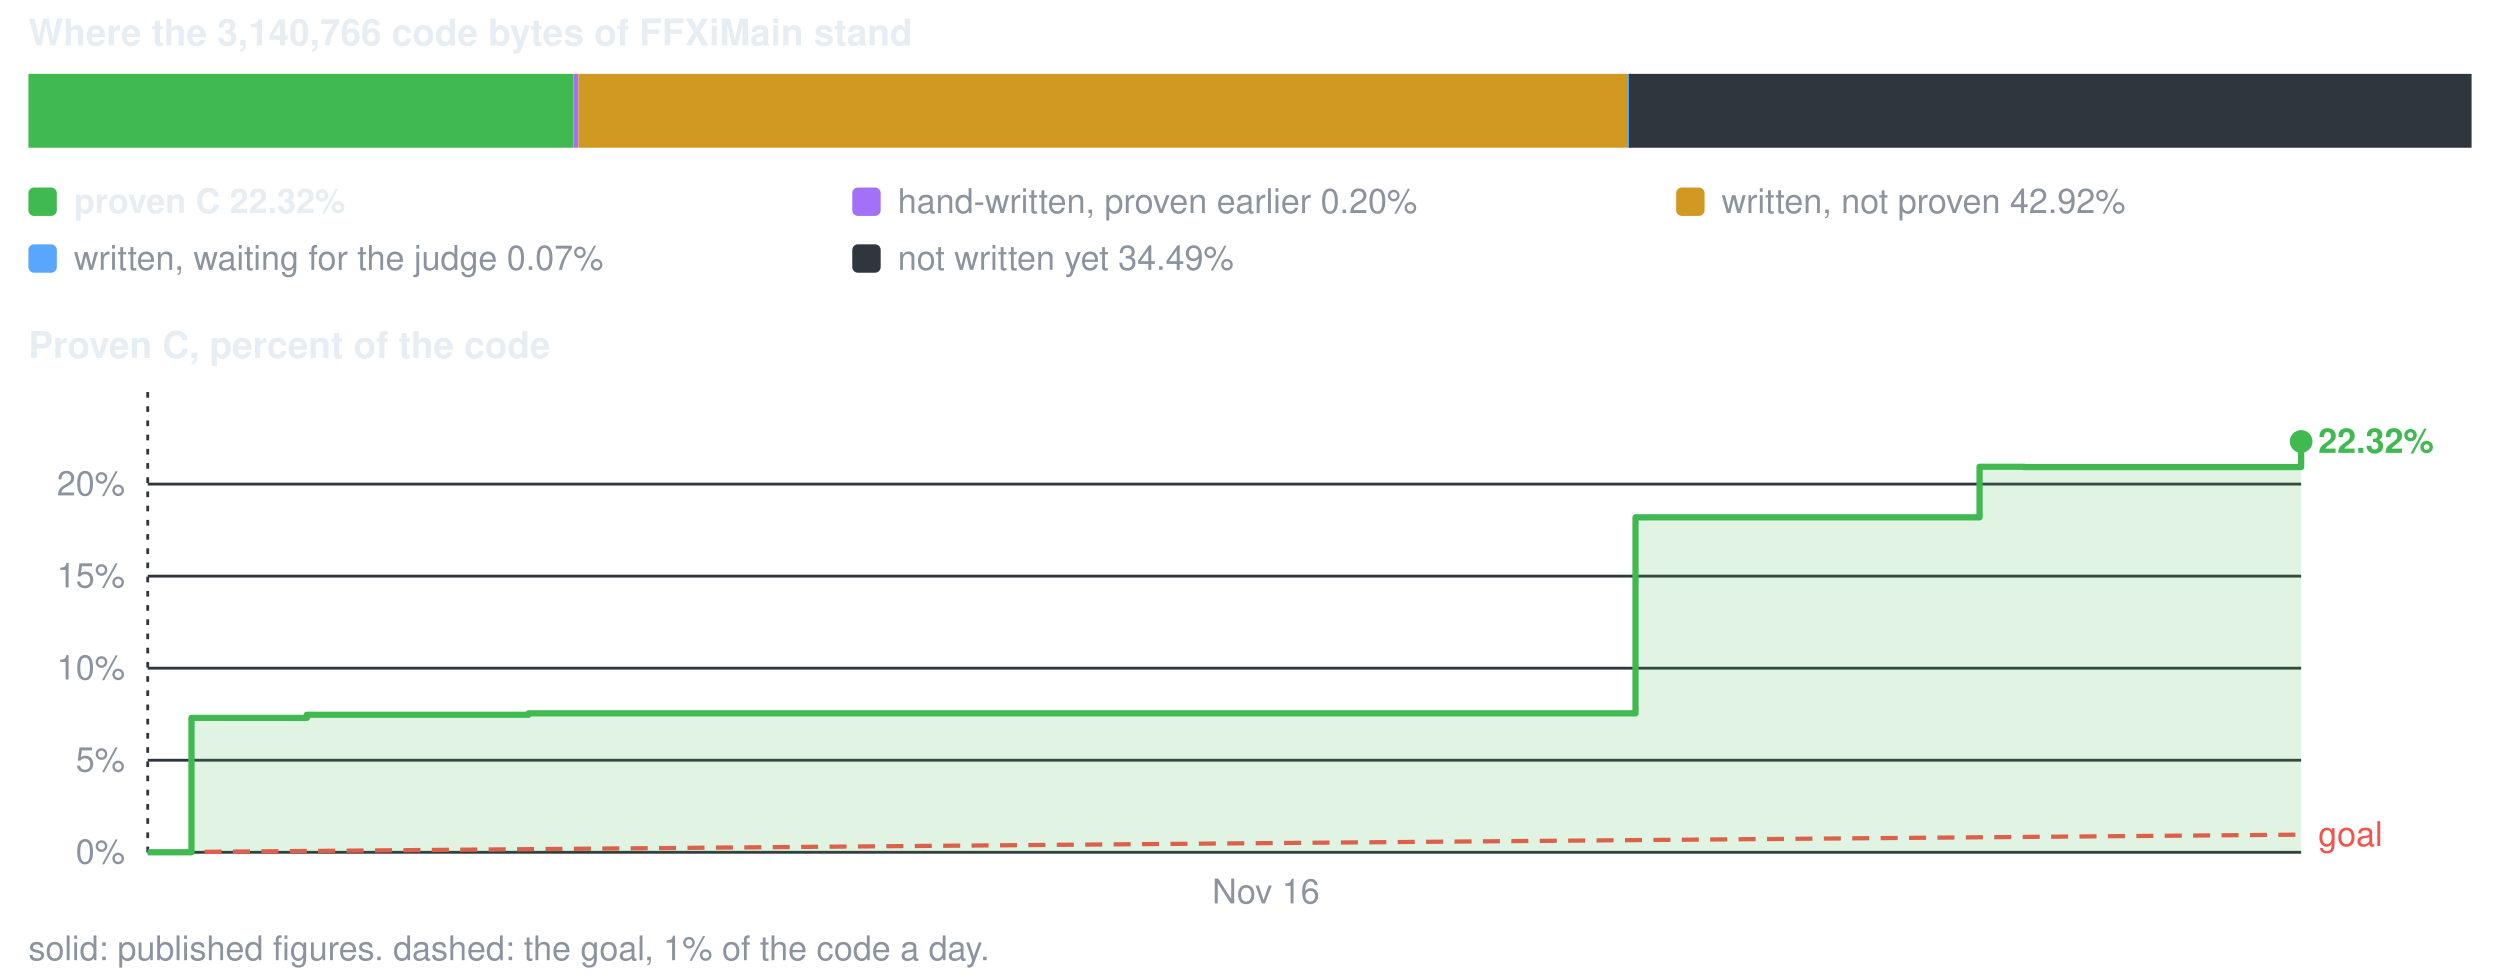
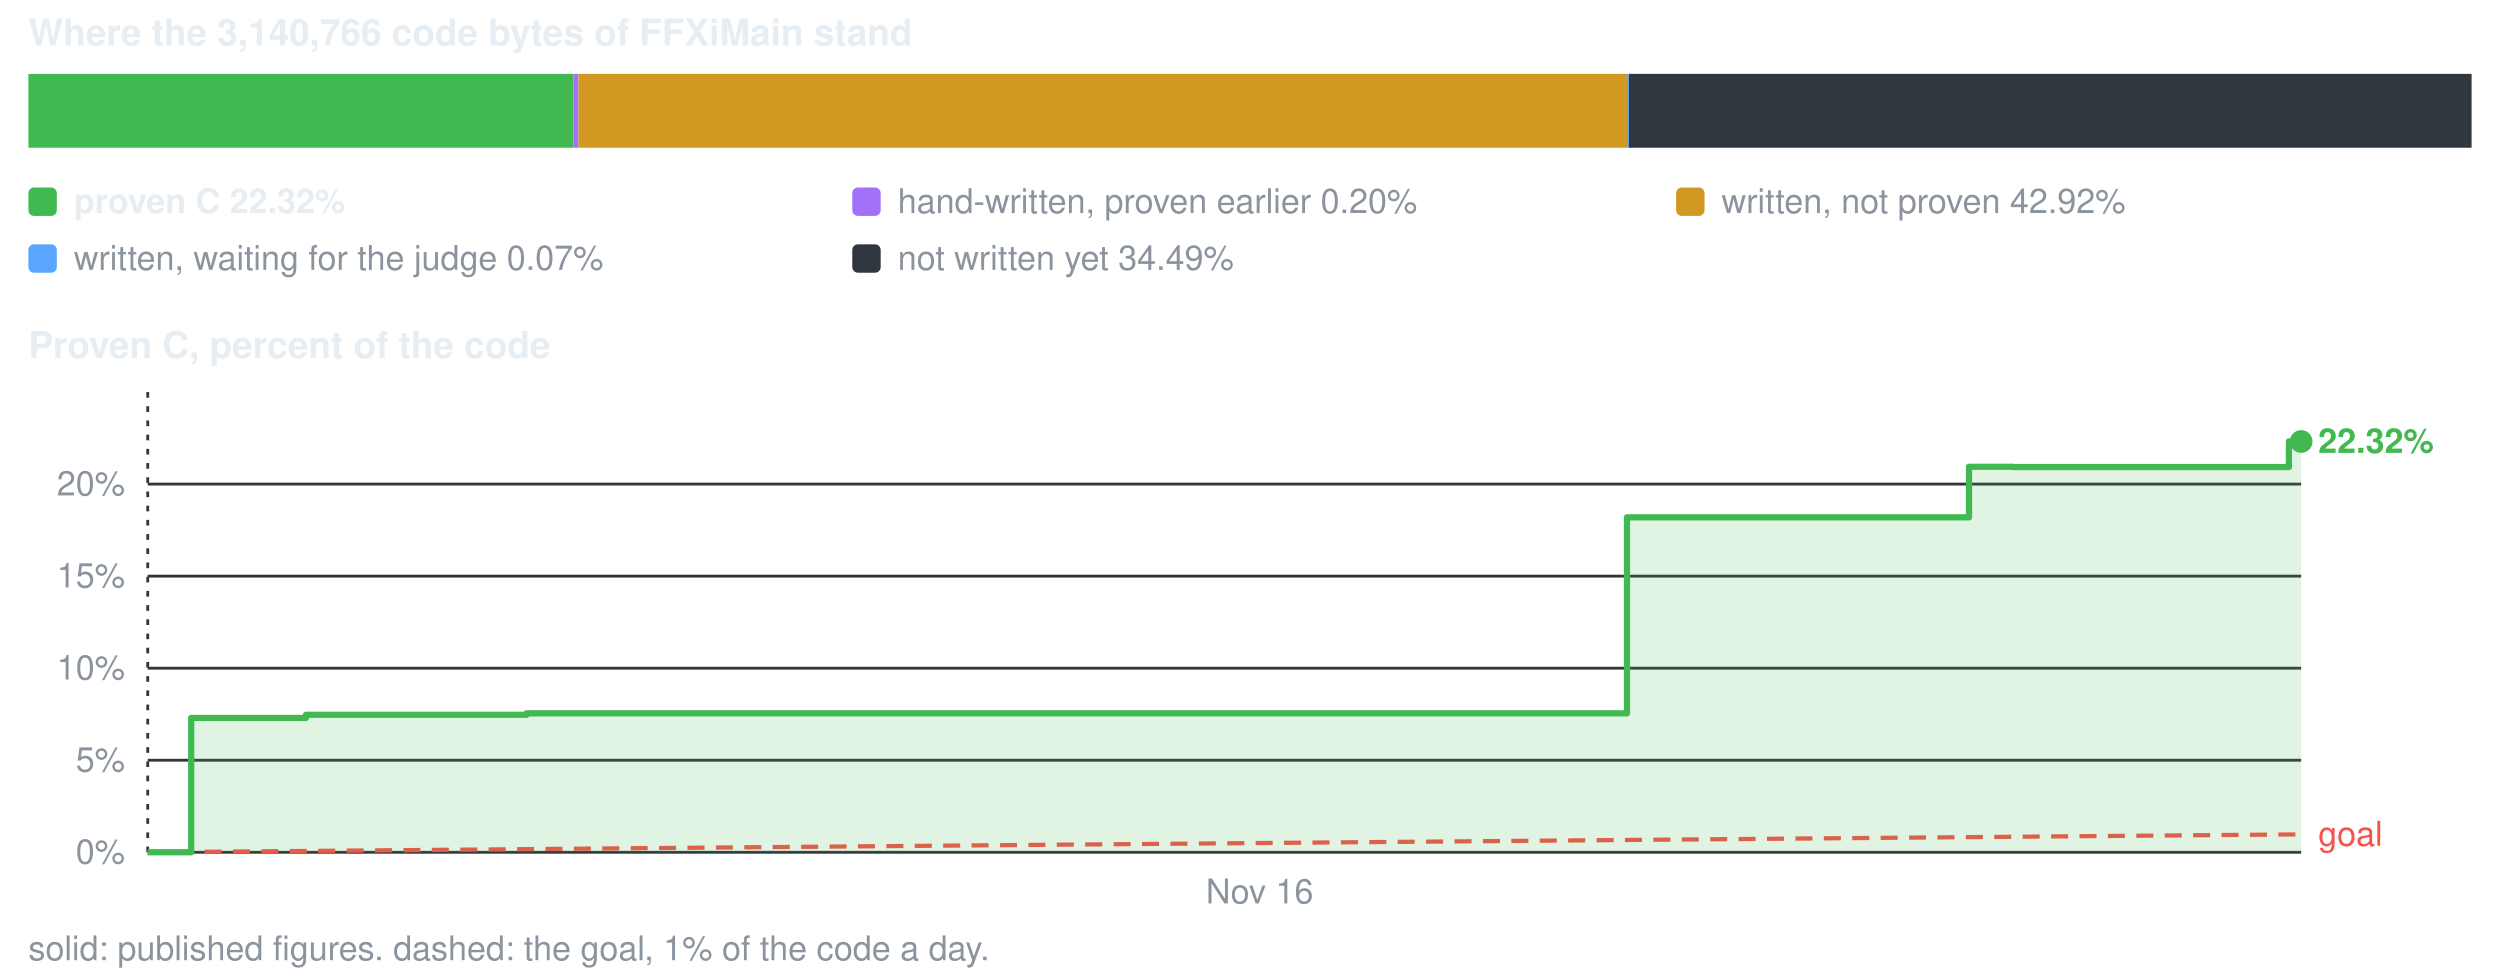
<svg xmlns="http://www.w3.org/2000/svg" viewBox="0 0 880 344" width="880" height="344" role="img" aria-label="conversion progress">
  <style>text{font-family:-apple-system,BlinkMacSystemFont,'Segoe UI',Helvetica,Arial,sans-serif;font-size:12px;fill:#8b949e}.s{fill:#e6edf3;font-weight:600}.b{font-size:13px}</style>
  <text x="10" y="16" class="s b">Where the 3,140,766 code bytes of FFXiMain stand</text>
  <rect x="10.0" y="26" width="191.9" height="26" fill="#3fb950" />
  <rect x="201.9" y="26" width="1.7" height="26" fill="#a371f7" />
  <rect x="203.6" y="26" width="369.1" height="26" fill="#d29922" />
  <rect x="572.7" y="26" width="1.5" height="26" fill="#58a6ff" />
  <rect x="573.4" y="26" width="296.6" height="26" fill="#30363d" />
  <rect x="10" y="66" width="10" height="10" rx="2" fill="#3fb950" />
  <text x="26" y="75" class="s">proven C 22.32%</text>
  <rect x="300" y="66" width="10" height="10" rx="2" fill="#a371f7" />
  <text x="316" y="75">hand-written, proven earlier 0.20%</text>
  <rect x="590" y="66" width="10" height="10" rx="2" fill="#d29922" />
  <text x="606" y="75">written, not proven 42.92%</text>
  <rect x="10" y="86" width="10" height="10" rx="2" fill="#58a6ff" />
  <text x="26" y="95">written, waiting for the judge 0.07%</text>
  <rect x="300" y="86" width="10" height="10" rx="2" fill="#30363d" />
  <text x="316" y="95">not written yet 34.49%</text>
  <text x="10" y="126" class="s b">Proven C, percent of the code</text>
  <line x1="52" y1="300.0" x2="810" y2="300.0" stroke="#30363d" stroke-width="1" />
  <text x="44" y="304.0" text-anchor="end">0%</text>
  <line x1="52" y1="267.6" x2="810" y2="267.6" stroke="#30363d" stroke-width="1" />
  <text x="44" y="271.6" text-anchor="end">5%</text>
  <line x1="52" y1="235.2" x2="810" y2="235.2" stroke="#30363d" stroke-width="1" />
  <text x="44" y="239.2" text-anchor="end">10%</text>
  <line x1="52" y1="202.8" x2="810" y2="202.8" stroke="#30363d" stroke-width="1" />
  <text x="44" y="206.8" text-anchor="end">15%</text>
  <line x1="52" y1="170.4" x2="810" y2="170.4" stroke="#30363d" stroke-width="1" />
  <text x="44" y="174.4" text-anchor="end">20%</text>
  <line x1="52.0" y1="138" x2="52.0" y2="300" stroke="#30363d" stroke-width="1" stroke-dasharray="2 3" />
-   <text x="445.6" y="318" text-anchor="middle">Nov 16</text>
-   <line x1="52.0" y1="300.0" x2="810.0" y2="293.8" stroke="#f85149" stroke-width="1.5" stroke-dasharray="6 4" />
-   <text x="816.0" y="297.8" style="fill:#f85149">goal</text>
-   <path d="M52.0 300.0 H67.4 V252.7 H85.9 V252.7 H108.0 V251.6 H186.0 V251.1 H201.8 V251.1 H575.7 V182.1 H604.0 V182.1 H696.8 V164.3 H712.5 V164.4 H810.0 V155.4 V300.0 H52.0 Z" fill="#3fb950" fill-opacity="0.16" />
-   <path d="M52.0 300.0 H67.4 V252.7 H85.9 V252.7 H108.0 V251.6 H186.0 V251.1 H201.8 V251.1 H575.7 V182.1 H604.0 V182.1 H696.8 V164.3 H712.5 V164.4 H810.0 V155.4" fill="none" stroke="#3fb950" stroke-width="2.2" stroke-linejoin="round" />
+   <text x="443.4" y="318" text-anchor="middle">Nov 16</text>
+   <line x1="52.0" y1="300.0" x2="810.0" y2="293.7" stroke="#f85149" stroke-width="1.5" stroke-dasharray="6 4" />
+   <text x="816.0" y="297.7" style="fill:#f85149">goal</text>
+   <path d="M52.0 300.0 H67.3 V252.7 H85.7 V252.7 H107.7 V251.6 H185.3 V251.1 H200.9 V251.1 H572.7 V182.1 H600.8 V182.1 H693.1 V164.3 H708.6 V164.4 H805.7 V155.4 H810.0 V155.4 V300.0 H52.0 Z" fill="#3fb950" fill-opacity="0.16" />
+   <path d="M52.0 300.0 H67.3 V252.7 H85.7 V252.7 H107.7 V251.6 H185.3 V251.1 H200.9 V251.1 H572.7 V182.1 H600.8 V182.1 H693.1 V164.3 H708.6 V164.4 H805.7 V155.4 H810.0 V155.4" fill="none" stroke="#3fb950" stroke-width="2.2" stroke-linejoin="round" />
  <circle cx="810.0" cy="155.4" r="4" fill="#3fb950" />
  <text x="816.0" y="159.4" class="s" style="fill:#3fb950">22.32%</text>
  <text x="10" y="338">solid: published figures. dashed: the goal, 1% of the code a day.</text>
</svg>
